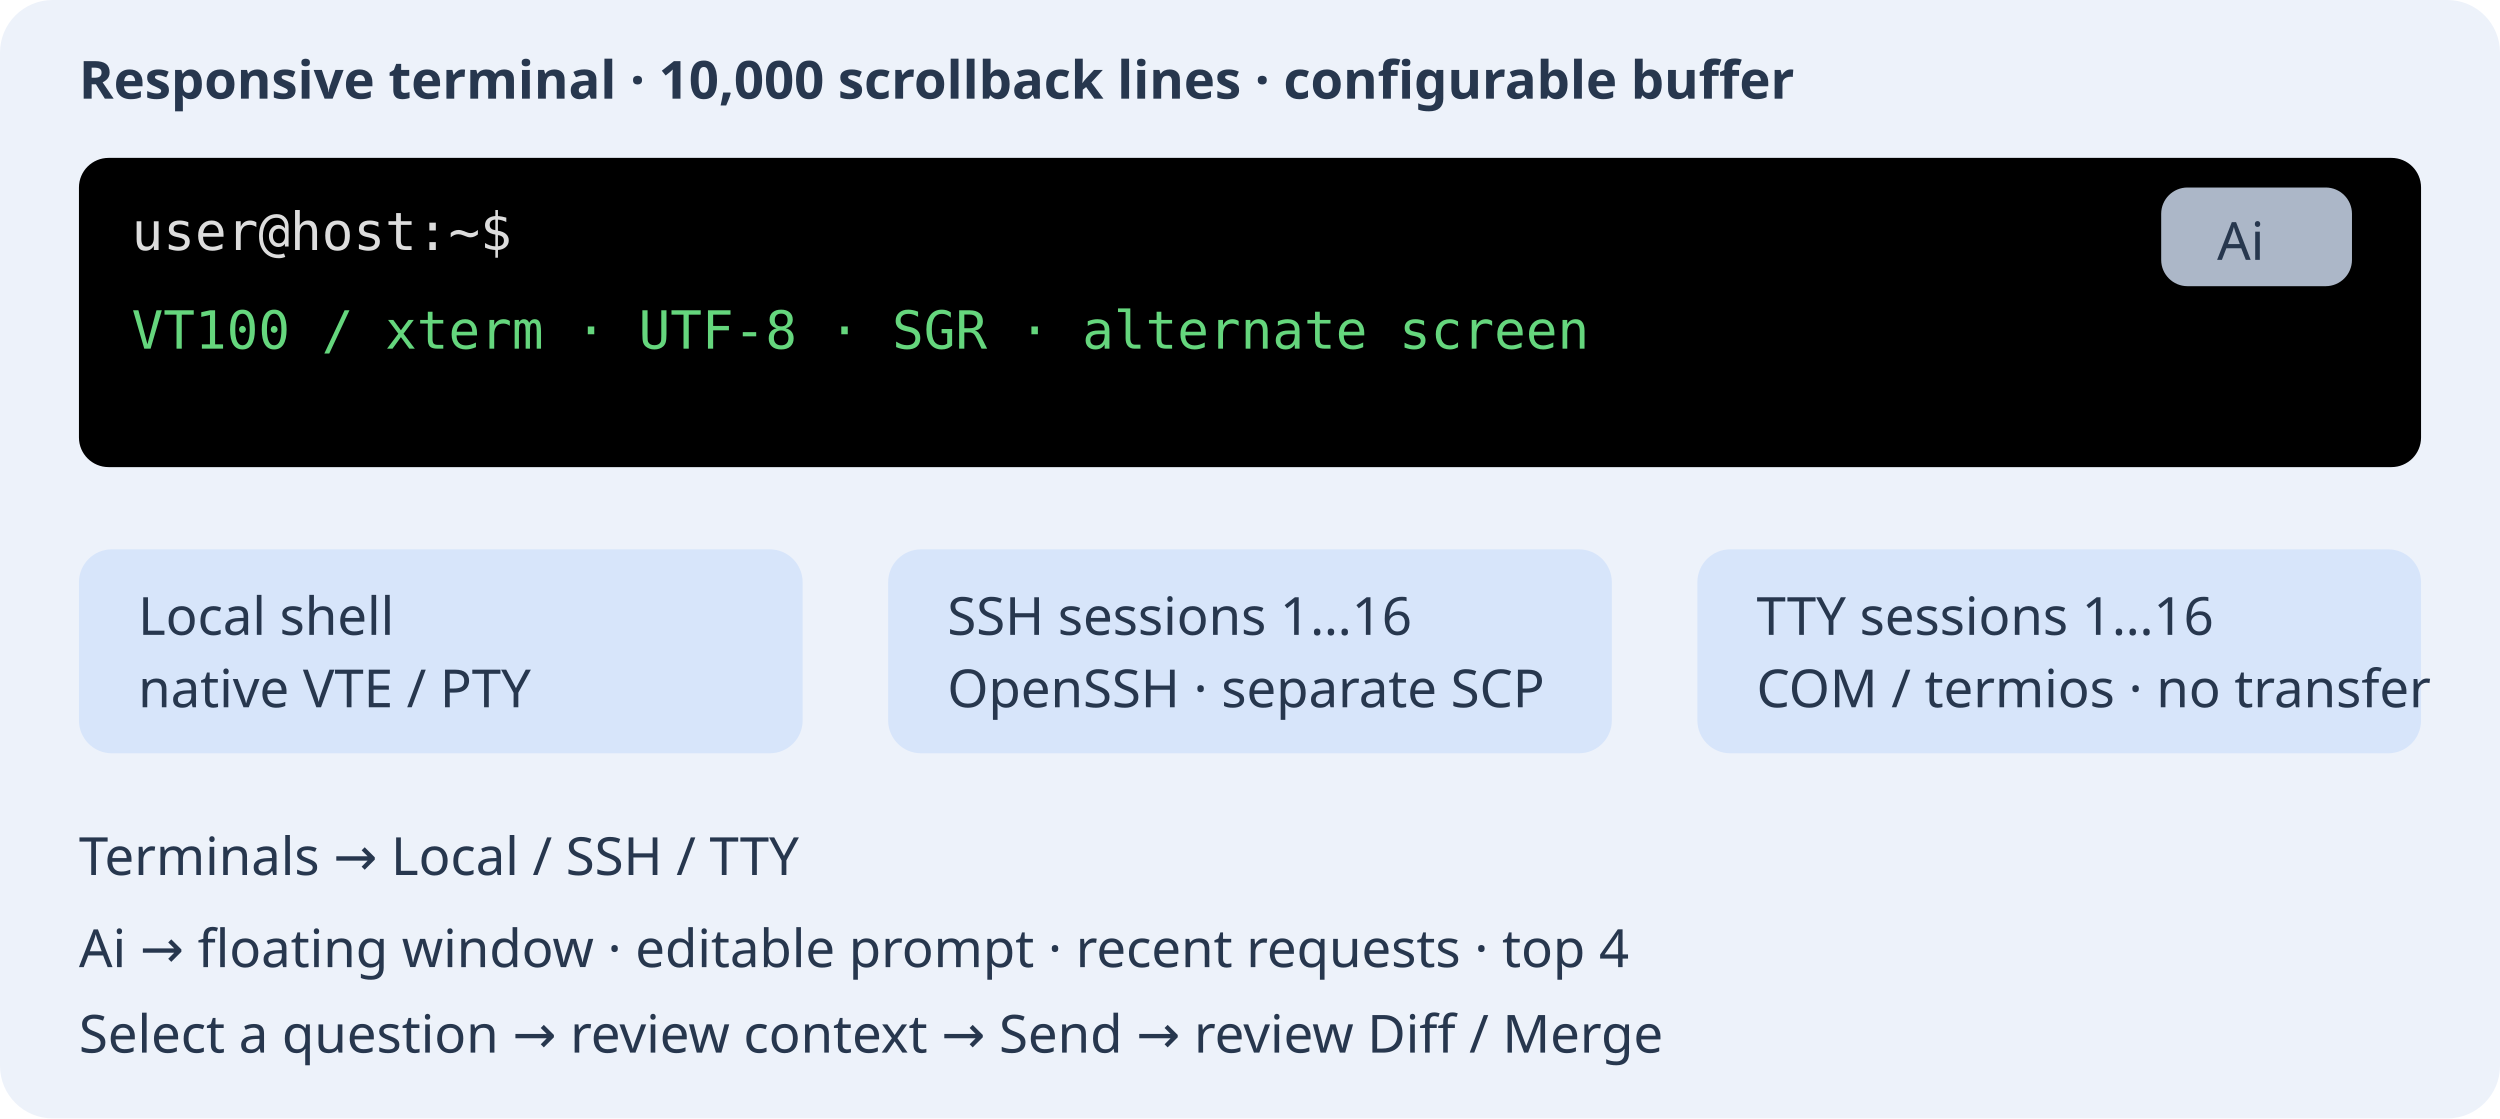
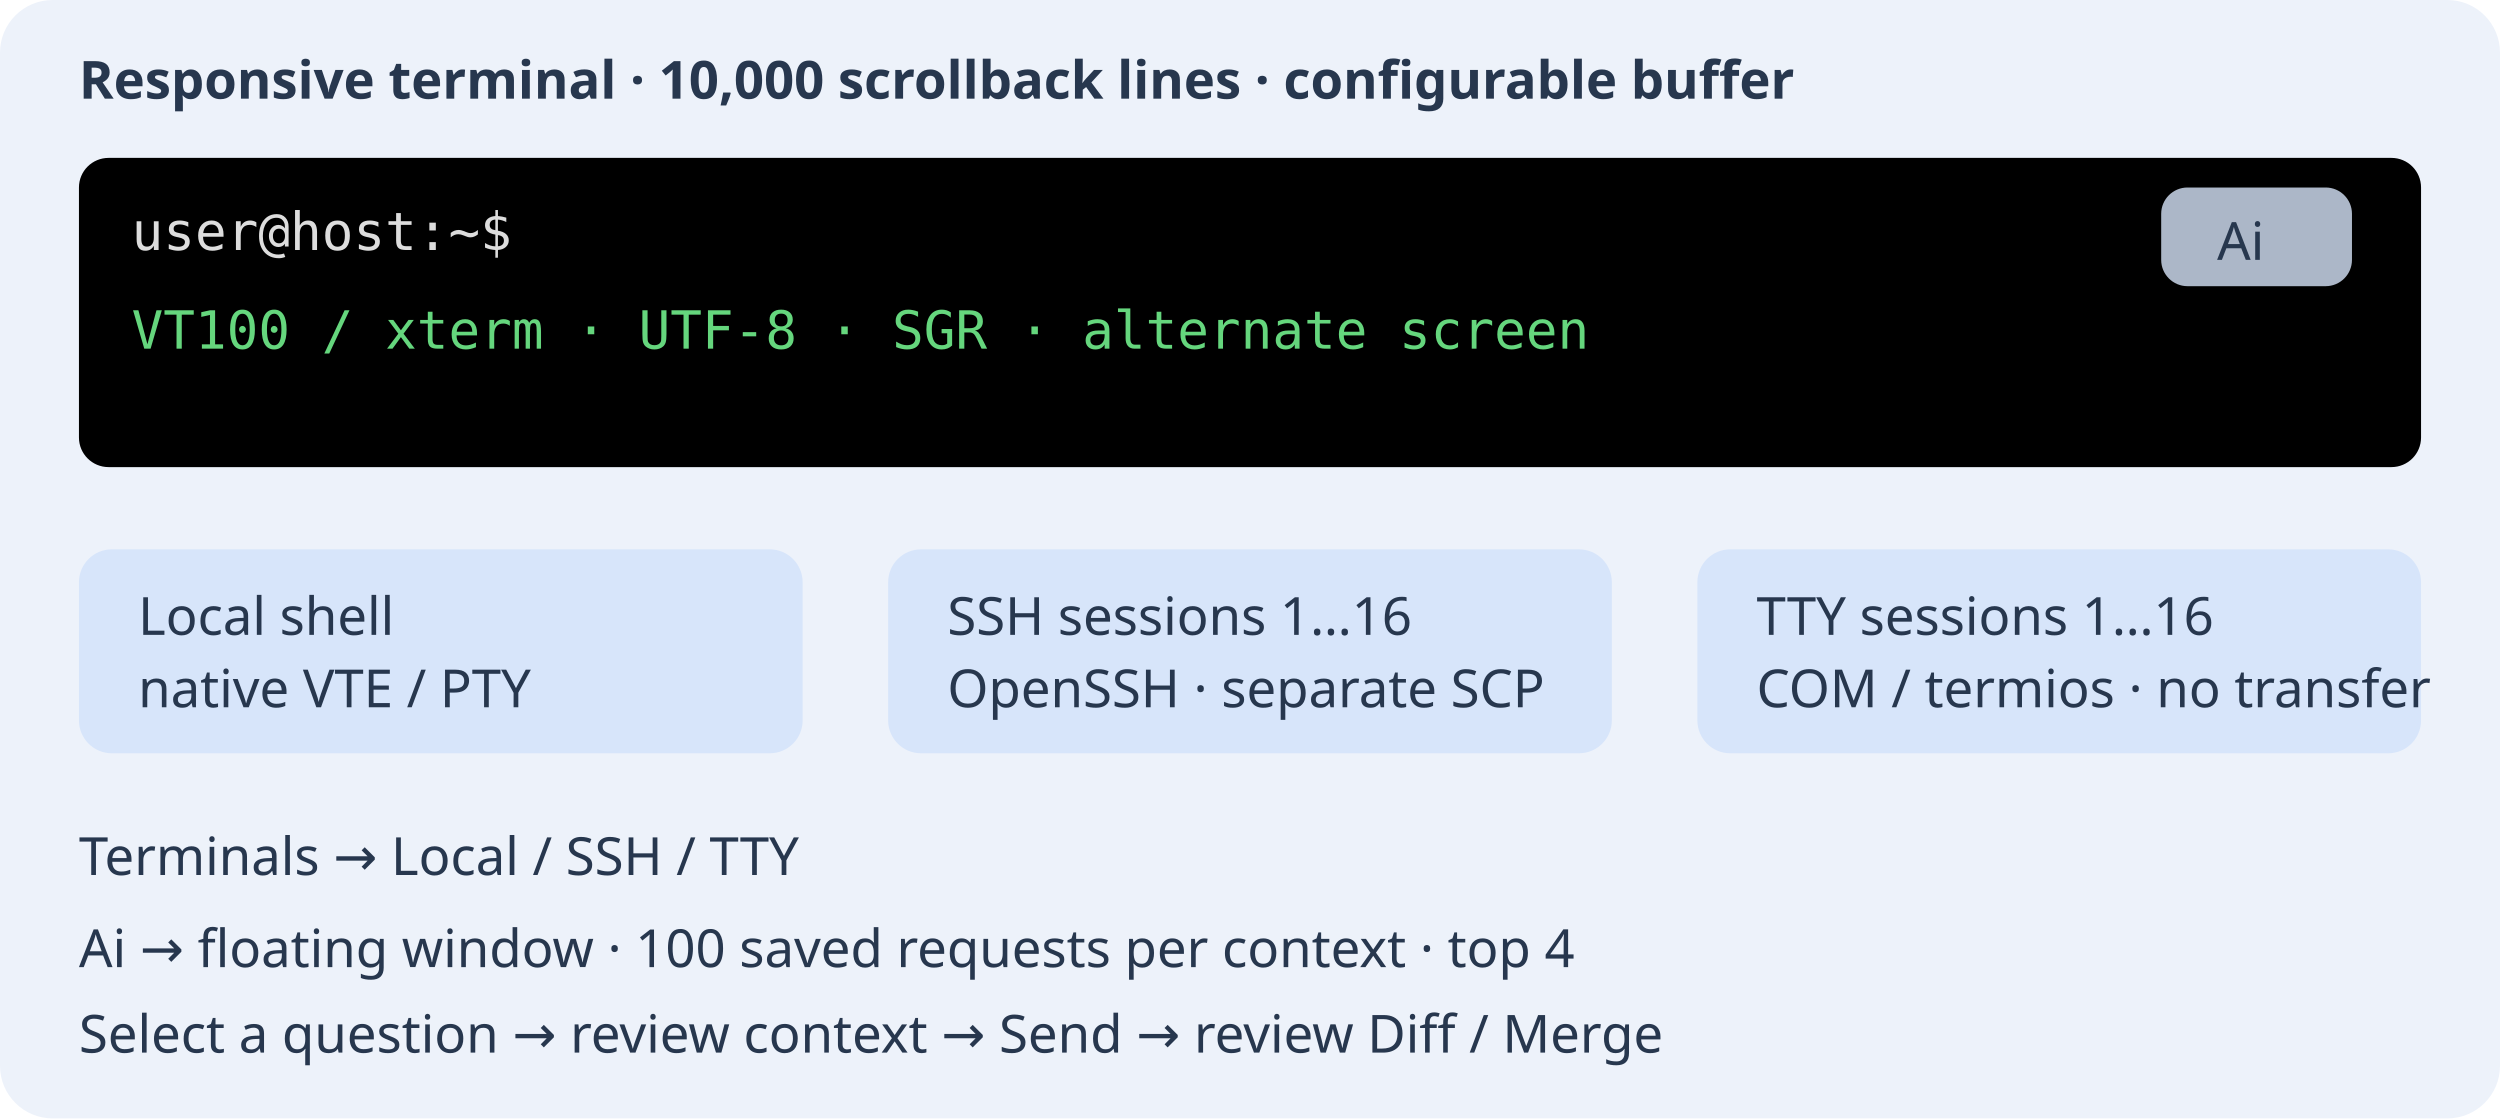
<svg xmlns="http://www.w3.org/2000/svg" width="760" height="340" viewBox="0 0 760 340">
  <rect width="760" height="340" rx="16" fill="#edf2fa" />
  <g font-family="sans-serif" font-size="16" fill="#27374e">
    <text x="24" y="30" font-weight="bold">Responsive terminal · 10,000 scrollback lines · configurable buffer</text>
    <rect x="24" y="48" width="712" height="94" rx="9" fill="#000" />
    <text x="40" y="76" fill="#ddd" font-family="monospace">user@host:~$</text>
    <text x="40" y="106" fill="#65d67d" font-family="monospace">VT100 / xterm · UTF-8 · SGR · alternate screen</text>
    <rect x="24" y="167" width="220" height="62" rx="10" fill="#d7e5fa" />
    <rect x="270" y="167" width="220" height="62" rx="10" fill="#d7e5fa" />
    <rect x="516" y="167" width="220" height="62" rx="10" fill="#d7e5fa" />
    <text x="42" y="193">Local shell</text>
    <text x="42" y="215">native VTE / PTY</text>
    <text x="288" y="193">SSH sessions 1…16</text>
    <text x="288" y="215">OpenSSH · separate SCP</text>
    <text x="534" y="193">TTY sessions 1…16</text>
    <text x="534" y="215">COM / termios · no transfer</text>
    <rect x="657" y="57" width="58" height="30" rx="8" fill="#d7e5fa" opacity="0.8" />
    <text x="674" y="79">Ai</text>
    <text x="24" y="266">Terminals → Local / SSH / TTY</text>
-     <text x="24" y="294">Ai → floating window · editable prompt · recent requests · top 4</text>
+     <text x="24" y="294">Ai → floating window · 100 saved requests per context · top 4</text>
    <text x="24" y="320">Select a question → review context → Send → review Diff / Merge</text>
  </g>
</svg>
